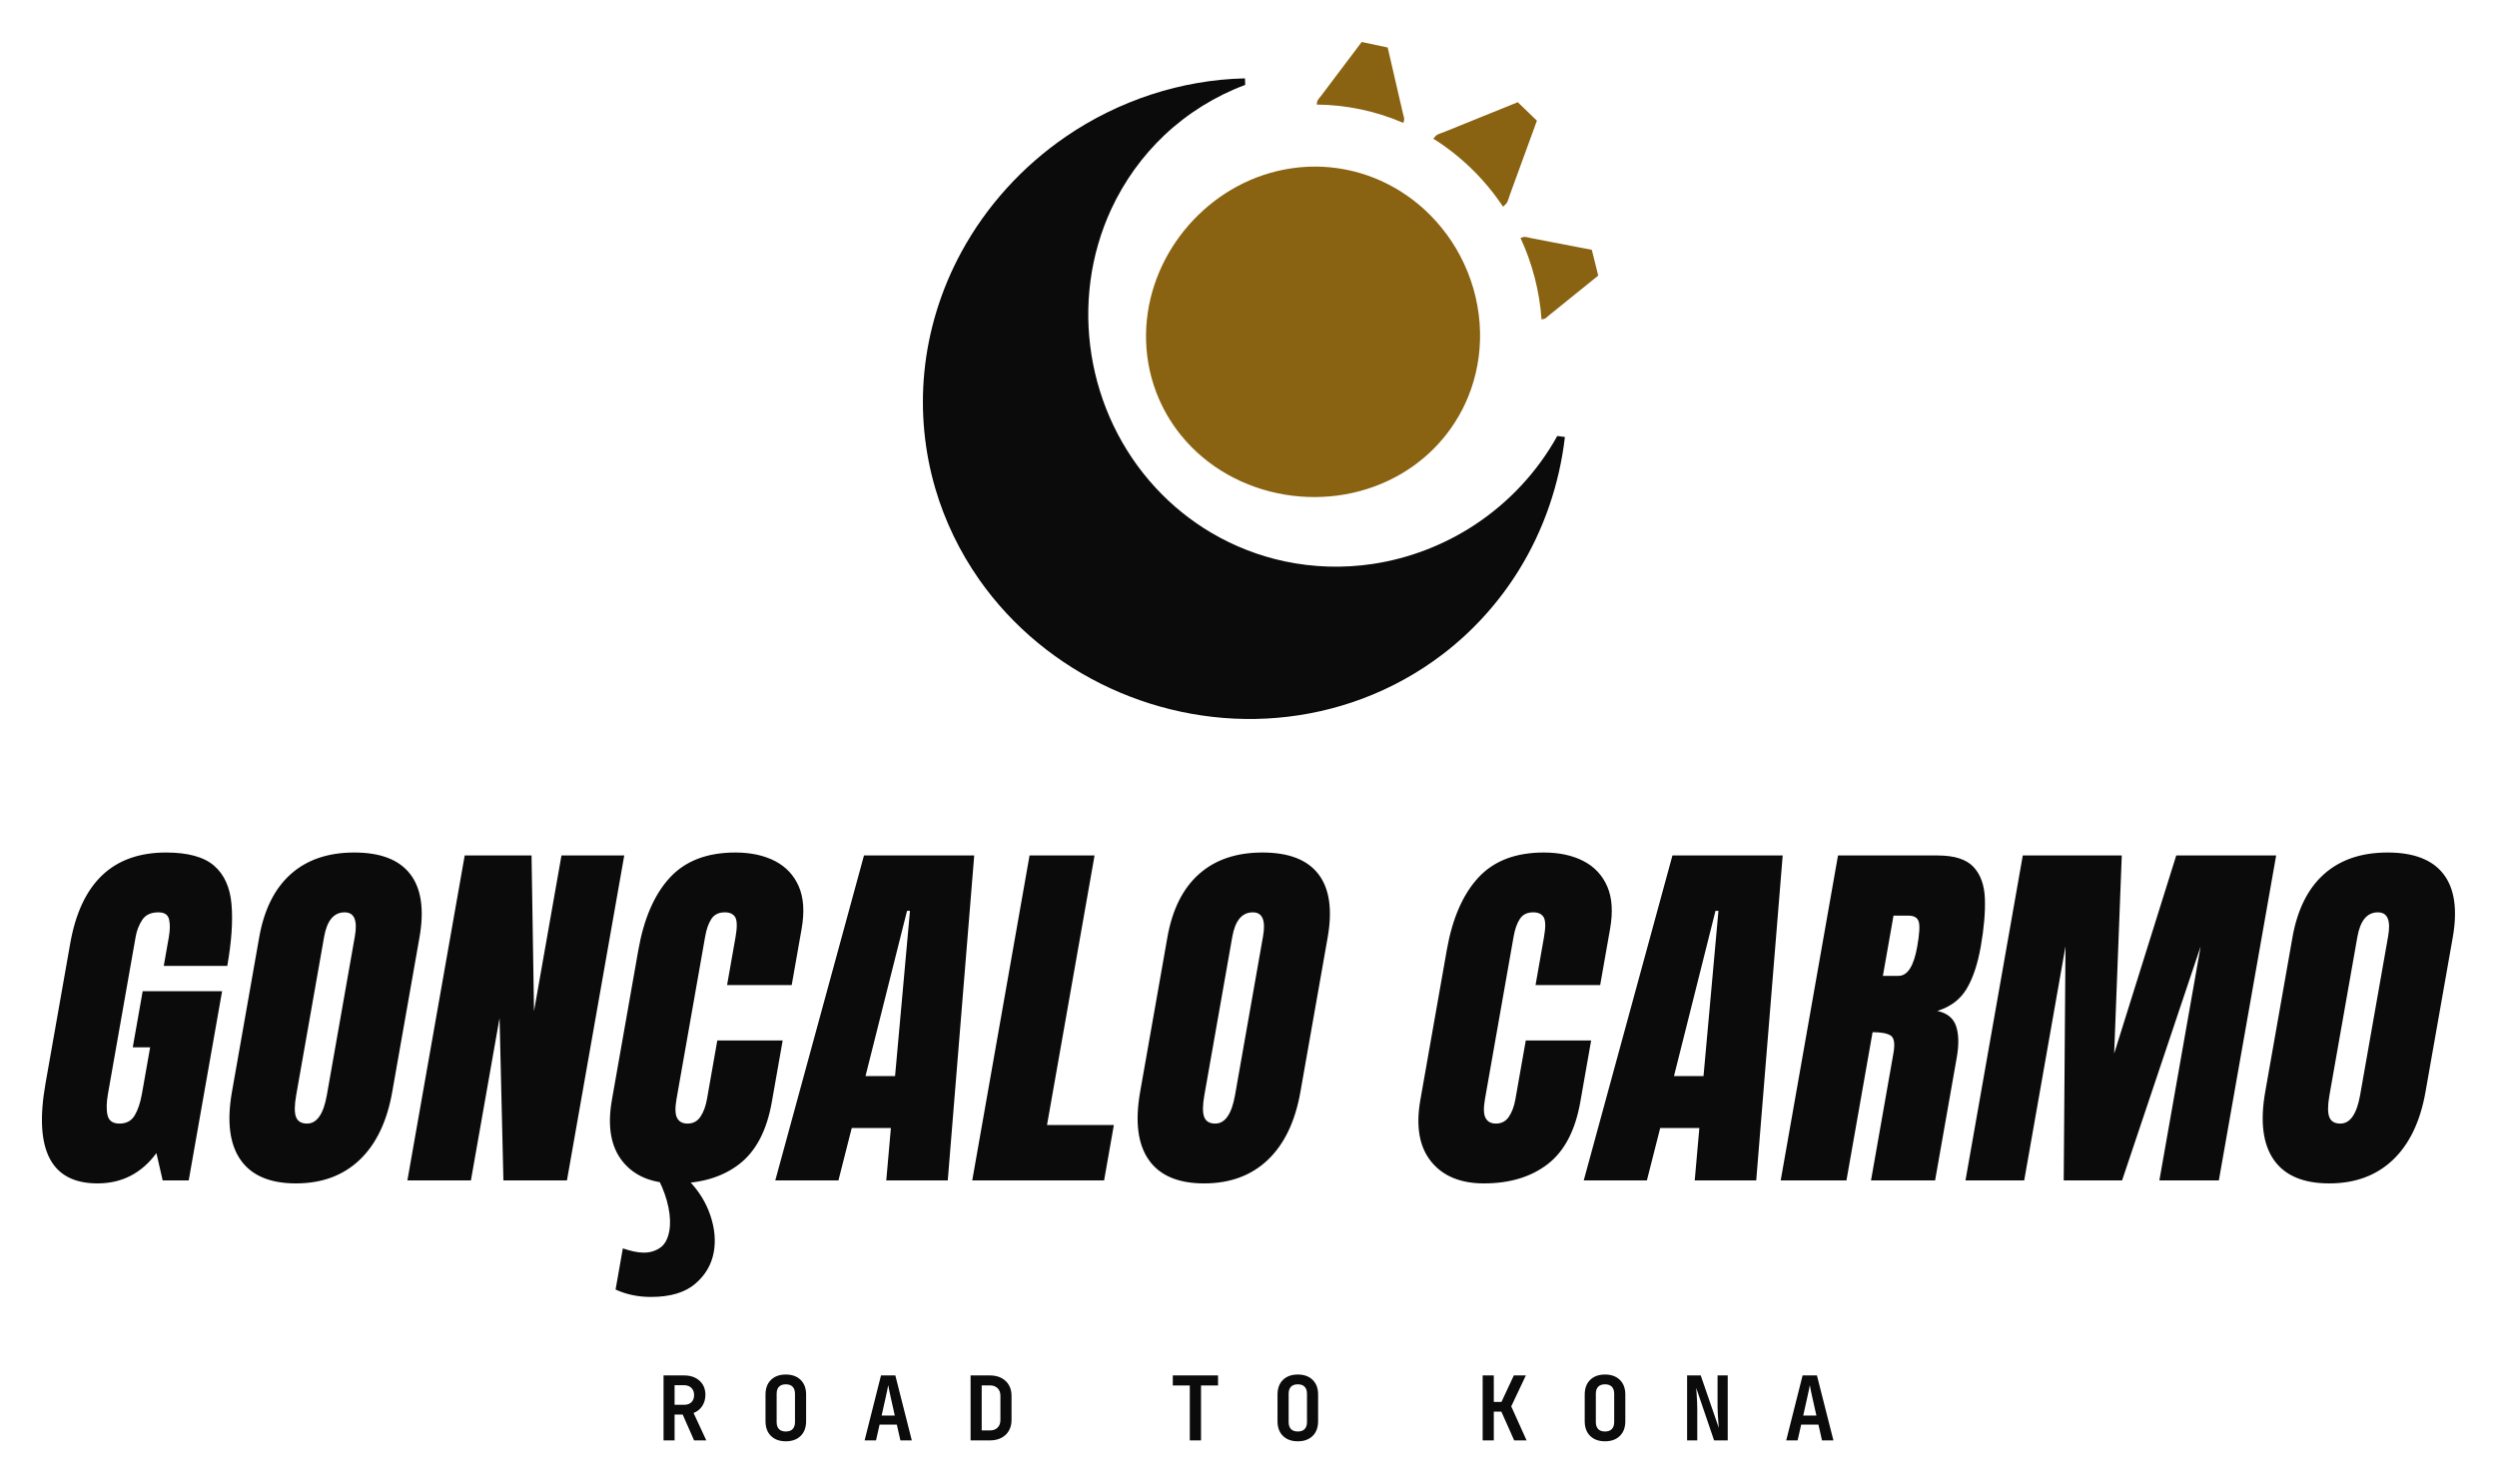
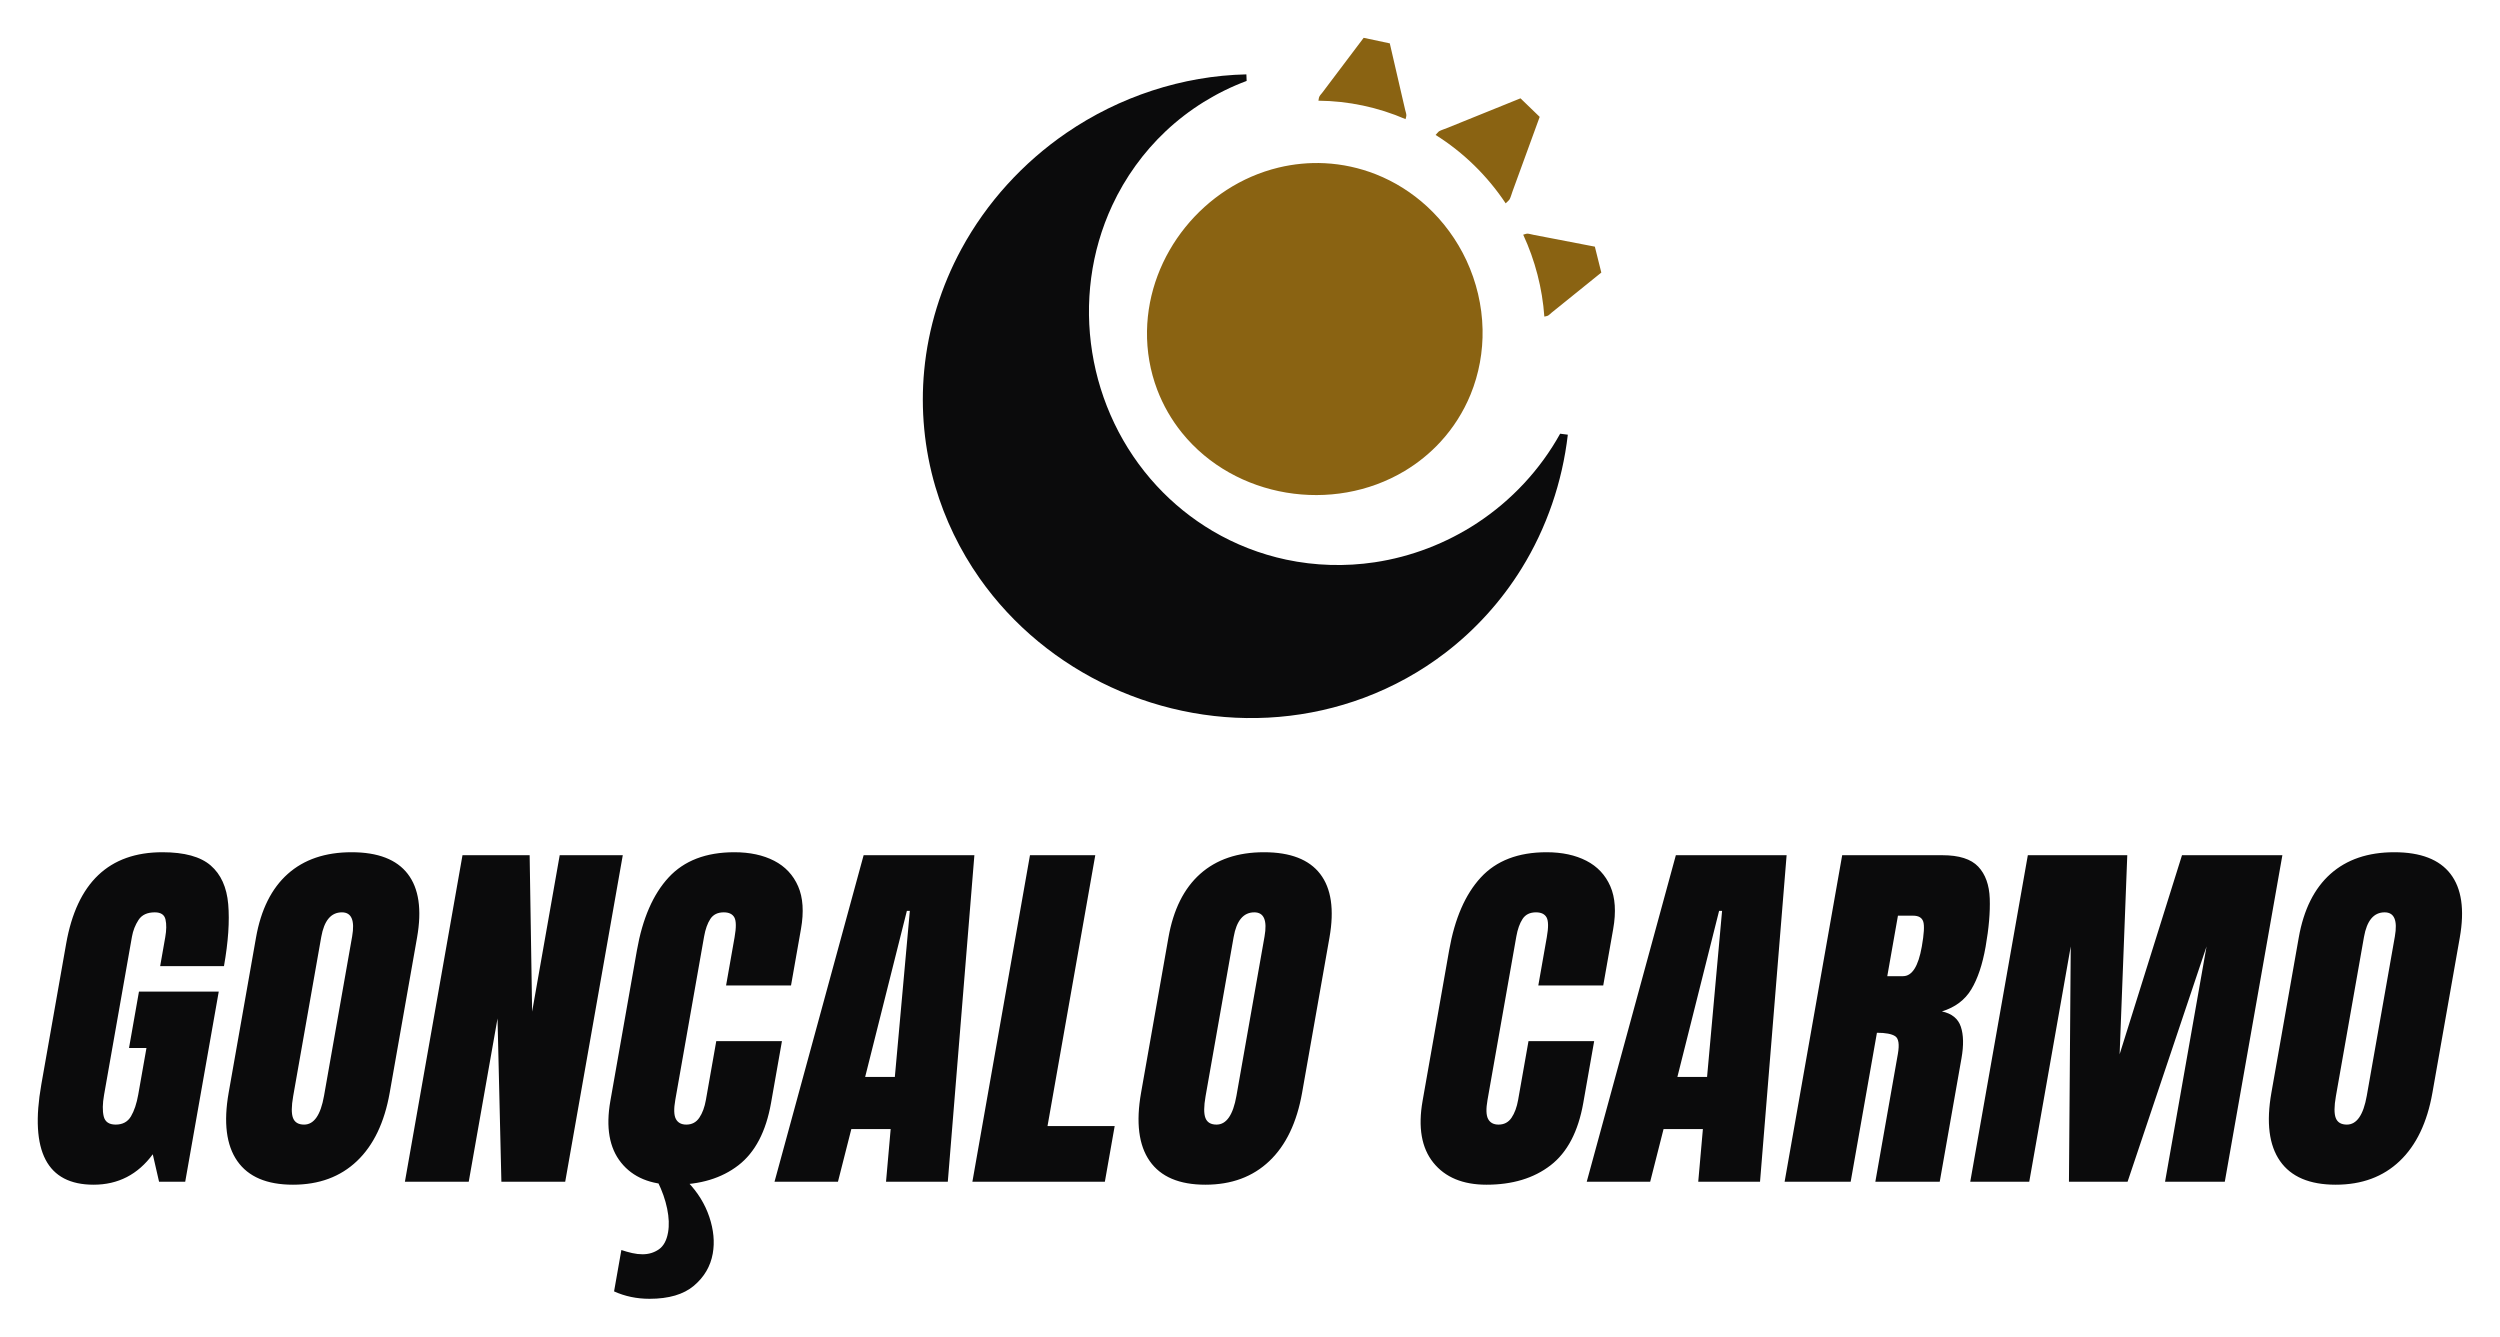
- <svg xmlns="http://www.w3.org/2000/svg" viewBox="-3.47 -97.64 206.51 122.69">
-   <path fill="#0b0b0c" d="M99.493-91.158L99.513-90.618C97.042-89.695 94.761-88.281 92.842-86.47 91.01-84.741 89.517-82.662 88.453-80.379 84.889-72.726 86.388-63.473 92.111-57.285 93.453-55.833 95.004-54.578 96.707-53.572 98.581-52.465 100.635-51.665 102.764-51.211 105.157-50.702 107.637-50.631 110.056-50.993 113.059-51.443 115.953-52.557 118.49-54.224 121.316-56.082 123.682-58.618 125.321-61.577L125.953-61.497C125.502-57.604 124.211-53.82 122.148-50.485 120.498-47.817 118.365-45.453 115.874-43.544 113.847-41.991 111.59-40.742 109.198-39.847 106.944-39.002 104.574-38.472 102.175-38.266 92.617-37.445 83.042-41.822 77.521-49.69 75.913-51.982 74.677-54.533 73.887-57.219 72.977-60.314 72.666-63.576 72.97-66.788 73.301-70.286 74.36-73.703 76.037-76.79 78.108-80.604 81.105-83.893 84.684-86.344 89.03-89.32 94.22-91.042 99.493-91.158ZM4.595 .245Q-1.163 .245 .291-8.003L2.336-19.595Q3.663-27.124 10.261-27.124 12.979-27.124 14.237-26.032 15.496-24.94 15.677-22.847 15.858-20.755 15.327-17.746L10.074-17.746 10.493-20.129Q10.647-21 10.514-21.588 10.381-22.176 9.633-22.176 8.701-22.176 8.293-21.55 7.885-20.923 7.753-20.175L5.456-7.147Q5.265-6.063 5.427-5.383 5.59-4.703 6.414-4.703 7.27-4.703 7.672-5.383 8.074-6.063 8.271-7.178L8.947-11.011 7.511-11.011 8.33-15.654 14.898-15.654 12.137 0 9.984 0 9.466-2.26Q7.619 .245 4.595 .245ZM21.007 .245Q17.784 .245 16.425-1.703 15.065-3.65 15.714-7.331L17.965-20.099Q18.574-23.55 20.577-25.337 22.58-27.124 25.832-27.124 29.086-27.124 30.458-25.337 31.831-23.55 31.222-20.099L28.971-7.331Q28.322-3.65 26.275-1.703 24.229 .245 21.007 .245ZM21.925-4.703Q23.147-4.703 23.564-7.071L25.878-20.19Q26.227-22.176 25.036-22.176 23.692-22.176 23.334-20.144L21.024-7.04Q20.803-5.788 21.012-5.246 21.223-4.703 21.925-4.703ZM30.222 0L34.962-26.879 40.49-26.879 40.695-14.005 42.965-26.879 48.157-26.879 43.418 0 38.164 0 37.846-13.44 35.476 0ZM52.395 .245Q49.477 .245 48.019-1.573 46.56-3.39 47.136-6.658L49.323-19.06Q50.012-22.97 51.929-25.047 53.845-27.124 57.342-27.124 59.252-27.124 60.617-26.422 61.982-25.719 62.591-24.321 63.2-22.924 62.825-20.801L62.007-16.158 56.661-16.158 57.361-20.129Q57.574-21.335 57.343-21.756 57.111-22.176 56.47-22.176 55.722-22.176 55.366-21.633 55.011-21.091 54.852-20.19L52.48-6.735Q52.283-5.62 52.53-5.162 52.778-4.703 53.389-4.703 54.076-4.703 54.458-5.269 54.841-5.834 55-6.735L55.853-11.576 61.26-11.576 60.363-6.491Q59.739-2.947 57.67-1.351 55.602 .245 52.395 .245ZM50.357 9.637Q48.784 9.637 47.44 9.027L48.041 5.621Q48.487 5.773 48.928 5.872 49.369 5.972 49.781 5.972 50.544 5.972 51.127 5.567 51.711 5.162 51.885 4.17 52.036 3.314 51.81 2.215 51.584 1.115 51.032 0L53.491 0Q54.744 1.298 55.28 2.895 55.815 4.491 55.565 5.911 55.287 7.484 54.013 8.561 52.739 9.637 50.357 9.637ZM60.648 0L67.984-26.879 77.101-26.879 74.913 0 69.827 0 70.21-4.337 66.972-4.337 65.871 0ZM68.11-8.629L70.554-8.629 71.788-22.298 71.544-22.298ZM76.937 0L81.677-26.879 87.053-26.879 83.121-4.581 88.65-4.581 87.842 0ZM96.116 .245Q92.894 .245 91.534-1.703 90.174-3.65 90.824-7.331L93.075-20.099Q93.683-23.55 95.686-25.337 97.689-27.124 100.942-27.124 104.195-27.124 105.567-25.337 106.94-23.55 106.332-20.099L104.08-7.331Q103.431-3.65 101.385-1.703 99.339 .245 96.116 .245ZM97.035-4.703Q98.256-4.703 98.674-7.071L100.987-20.19Q101.337-22.176 100.146-22.176 98.802-22.176 98.443-20.144L96.133-7.04Q95.912-5.788 96.122-5.246 96.332-4.703 97.035-4.703ZM119.257 .245Q116.34 .245 114.881-1.573 113.422-3.39 113.998-6.658L116.185-19.06Q116.874-22.97 118.791-25.047 120.707-27.124 124.204-27.124 126.114-27.124 127.479-26.422 128.844-25.719 129.453-24.321 130.062-22.924 129.687-20.801L128.869-16.158 123.524-16.158 124.223-20.129Q124.437-21.335 124.205-21.756 123.973-22.176 123.332-22.176 122.584-22.176 122.229-21.633 121.873-21.091 121.714-20.19L119.342-6.735Q119.145-5.62 119.393-5.162 119.64-4.703 120.251-4.703 120.939-4.703 121.321-5.269 121.703-5.834 121.862-6.735L122.716-11.576 128.122-11.576 127.226-6.491Q126.601-2.947 124.532-1.351 122.464 .245 119.257 .245ZM127.51 0L134.846-26.879 143.964-26.879 141.775 0 136.689 0 137.072-4.337 133.834-4.337 132.733 0ZM134.973-8.629L137.416-8.629 138.651-22.298 138.406-22.298ZM143.799 0L148.539-26.879 156.786-26.879Q158.848-26.879 159.736-25.941 160.624-25.001 160.686-23.313 160.747-21.626 160.346-19.35 159.959-17.151 159.169-15.838 158.38-14.524 156.748-14.02 157.971-13.76 158.306-12.76 158.641-11.759 158.361-10.171L156.568 0 151.268 0 153.123-10.523Q153.33-11.698 152.9-11.981 152.468-12.263 151.399-12.263L149.237 0ZM152.251-16.922L153.549-16.922Q154.664-16.922 155.092-19.35 155.37-20.923 155.212-21.412 155.053-21.901 154.381-21.901L153.129-21.901ZM159.081 0L163.821-26.879 172.007-26.879 171.378-10.492 176.512-26.879 184.775-26.879 180.035 0 175.117 0 178.532-19.366 172.032 0 167.206 0 167.353-19.366 163.938 0ZM189.165 .245Q185.942 .245 184.583-1.703 183.223-3.65 183.872-7.331L186.123-20.099Q186.732-23.55 188.734-25.337 190.737-27.124 193.99-27.124 197.244-27.124 198.616-25.337 199.989-23.55 199.38-20.099L197.128-7.331Q196.48-3.65 194.433-1.703 192.387 .245 189.165 .245ZM190.083-4.703Q191.304-4.703 191.722-7.071L194.035-20.19Q194.385-22.176 193.194-22.176 191.85-22.176 191.492-20.144L189.181-7.04Q188.961-5.788 189.17-5.246 189.381-4.703 190.083-4.703ZM51.408 21.503L51.408 16.128 53.102 16.128Q53.639 16.128 54.033 16.326 54.427 16.525 54.648 16.882 54.869 17.24 54.869 17.726 54.869 18.263 54.604 18.665 54.339 19.066 53.89 19.235L54.943 21.503 53.934 21.503 52.991 19.368 52.321 19.368 52.321 21.503ZM52.321 18.558L53.102 18.558Q53.492 18.558 53.713 18.344 53.934 18.131 53.934 17.755 53.934 17.38 53.709 17.159 53.485 16.938 53.102 16.938L52.321 16.938ZM61.519 21.577Q60.746 21.577 60.293 21.135 59.84 20.693 59.84 19.913L59.84 17.718Q59.84 16.938 60.293 16.496 60.746 16.054 61.519 16.054 62.292 16.054 62.745 16.496 63.198 16.938 63.198 17.711L63.198 19.913Q63.198 20.693 62.745 21.135 62.292 21.577 61.519 21.577ZM61.519 20.767Q61.895 20.767 62.086 20.565 62.278 20.362 62.278 19.986L62.278 17.645Q62.278 17.269 62.086 17.067 61.895 16.864 61.519 16.864 61.143 16.864 60.952 17.067 60.761 17.269 60.761 17.645L60.761 19.986Q60.761 20.362 60.952 20.565 61.143 20.767 61.519 20.767ZM68.036 21.503L69.391 16.128 70.577 16.128 71.939 21.503 70.997 21.503 70.702 20.2 69.274 20.2 68.979 21.503ZM69.443 19.449L70.533 19.449 70.209 18.005Q70.128 17.645 70.069 17.354 70.01 17.063 69.988 16.93 69.966 17.063 69.907 17.354 69.848 17.645 69.767 17.998ZM76.8 21.503L76.8 16.128 78.398 16.128Q78.943 16.128 79.344 16.337 79.745 16.547 79.966 16.923 80.187 17.298 80.187 17.807L80.187 19.817Q80.187 20.325 79.966 20.704 79.745 21.084 79.344 21.294 78.943 21.503 78.398 21.503ZM77.72 20.679L78.398 20.679Q78.795 20.679 79.031 20.447 79.267 20.215 79.267 19.817L79.267 17.807Q79.267 17.416 79.031 17.184 78.795 16.952 78.398 16.952L77.72 16.952ZM94.93 21.503L94.93 16.96 93.524 16.96 93.524 16.128 97.265 16.128 97.265 16.96 95.858 16.96 95.858 21.503ZM103.863 21.577Q103.09 21.577 102.637 21.135 102.184 20.693 102.184 19.913L102.184 17.718Q102.184 16.938 102.637 16.496 103.09 16.054 103.863 16.054 104.636 16.054 105.089 16.496 105.542 16.938 105.542 17.711L105.542 19.913Q105.542 20.693 105.089 21.135 104.636 21.577 103.863 21.577ZM103.863 20.767Q104.239 20.767 104.43 20.565 104.622 20.362 104.622 19.986L104.622 17.645Q104.622 17.269 104.43 17.067 104.239 16.864 103.863 16.864 103.488 16.864 103.296 17.067 103.105 17.269 103.105 17.645L103.105 19.986Q103.105 20.362 103.296 20.565 103.488 20.767 103.863 20.767ZM119.151 21.503L119.151 16.128 120.072 16.128 120.072 18.322 120.705 18.322 121.729 16.128 122.723 16.128 121.515 18.69 122.782 21.503 121.758 21.503 120.698 19.125 120.072 19.125 120.072 21.503ZM129.27 21.577Q128.496 21.577 128.043 21.135 127.591 20.693 127.591 19.913L127.591 17.718Q127.591 16.938 128.043 16.496 128.496 16.054 129.27 16.054 130.043 16.054 130.496 16.496 130.949 16.938 130.949 17.711L130.949 19.913Q130.949 20.693 130.496 21.135 130.043 21.577 129.27 21.577ZM129.27 20.767Q129.645 20.767 129.837 20.565 130.028 20.362 130.028 19.986L130.028 17.645Q130.028 17.269 129.837 17.067 129.645 16.864 129.27 16.864 128.894 16.864 128.703 17.067 128.511 17.269 128.511 17.645L128.511 19.986Q128.511 20.362 128.703 20.565 128.894 20.767 129.27 20.767ZM136.059 21.503L136.059 16.128 137.186 16.128 138.681 20.472Q138.659 20.237 138.637 19.916 138.615 19.596 138.596 19.265 138.578 18.933 138.578 18.676L138.578 16.128 139.418 16.128 139.418 21.503 138.291 21.503 136.811 17.159Q136.825 17.372 136.847 17.674 136.869 17.976 136.884 18.293 136.899 18.609 136.899 18.874L136.899 21.503ZM144.256 21.503L145.611 16.128 146.796 16.128 148.159 21.503 147.216 21.503 146.922 20.2 145.493 20.2 145.198 21.503ZM145.662 19.449L146.752 19.449 146.428 18.005Q146.347 17.645 146.288 17.354 146.229 17.063 146.207 16.93 146.185 17.063 146.126 17.354 146.067 17.645 145.986 17.998Z" />
+ <svg xmlns="http://www.w3.org/2000/svg" viewBox="-3.11 -97.28 205.8 110.03">
+   <path fill="#0b0b0c" d="M99.493-91.158L99.513-90.618C97.042-89.695 94.761-88.281 92.842-86.47 91.01-84.741 89.517-82.662 88.453-80.379 84.889-72.726 86.388-63.473 92.111-57.285 93.453-55.833 95.004-54.578 96.707-53.572 98.581-52.465 100.635-51.665 102.764-51.211 105.157-50.702 107.637-50.631 110.056-50.993 113.059-51.443 115.953-52.557 118.49-54.224 121.316-56.082 123.682-58.618 125.321-61.577L125.953-61.497C125.502-57.604 124.211-53.82 122.148-50.485 120.498-47.817 118.365-45.453 115.874-43.544 113.847-41.991 111.59-40.742 109.198-39.847 106.944-39.002 104.574-38.472 102.175-38.266 92.617-37.445 83.042-41.822 77.521-49.69 75.913-51.982 74.677-54.533 73.887-57.219 72.977-60.314 72.666-63.576 72.97-66.788 73.301-70.286 74.36-73.703 76.037-76.79 78.108-80.604 81.105-83.893 84.684-86.344 89.03-89.32 94.22-91.042 99.493-91.158ZM4.595 .245Q-1.163 .245 .291-8.003L2.336-19.595Q3.663-27.124 10.261-27.124 12.979-27.124 14.237-26.032 15.496-24.94 15.677-22.847 15.858-20.755 15.327-17.746L10.074-17.746 10.493-20.129Q10.647-21 10.514-21.588 10.381-22.176 9.633-22.176 8.701-22.176 8.293-21.55 7.885-20.923 7.753-20.175L5.456-7.147Q5.265-6.063 5.427-5.383 5.59-4.703 6.414-4.703 7.27-4.703 7.672-5.383 8.074-6.063 8.271-7.178L8.947-11.011 7.511-11.011 8.33-15.654 14.898-15.654 12.137 0 9.984 0 9.466-2.26Q7.619 .245 4.595 .245ZM21.007 .245Q17.784 .245 16.425-1.703 15.065-3.65 15.714-7.331L17.965-20.099Q18.574-23.55 20.577-25.337 22.58-27.124 25.832-27.124 29.086-27.124 30.458-25.337 31.831-23.55 31.222-20.099L28.971-7.331Q28.322-3.65 26.275-1.703 24.229 .245 21.007 .245ZM21.925-4.703Q23.147-4.703 23.564-7.071L25.878-20.19Q26.227-22.176 25.036-22.176 23.692-22.176 23.334-20.144L21.024-7.04Q20.803-5.788 21.012-5.246 21.223-4.703 21.925-4.703ZM30.222 0L34.962-26.879 40.49-26.879 40.695-14.005 42.965-26.879 48.157-26.879 43.418 0 38.164 0 37.846-13.44 35.476 0ZM52.395 .245Q49.477 .245 48.019-1.573 46.56-3.39 47.136-6.658L49.323-19.06Q50.012-22.97 51.929-25.047 53.845-27.124 57.342-27.124 59.252-27.124 60.617-26.422 61.982-25.719 62.591-24.321 63.2-22.924 62.825-20.801L62.007-16.158 56.661-16.158 57.361-20.129Q57.574-21.335 57.343-21.756 57.111-22.176 56.47-22.176 55.722-22.176 55.366-21.633 55.011-21.091 54.852-20.19L52.48-6.735Q52.283-5.62 52.53-5.162 52.778-4.703 53.389-4.703 54.076-4.703 54.458-5.269 54.841-5.834 55-6.735L55.853-11.576 61.26-11.576 60.363-6.491Q59.739-2.947 57.67-1.351 55.602 .245 52.395 .245ZM50.357 9.637Q48.784 9.637 47.44 9.027L48.041 5.621Q48.487 5.773 48.928 5.872 49.369 5.972 49.781 5.972 50.544 5.972 51.127 5.567 51.711 5.162 51.885 4.17 52.036 3.314 51.81 2.215 51.584 1.115 51.032 0L53.491 0Q54.744 1.298 55.28 2.895 55.815 4.491 55.565 5.911 55.287 7.484 54.013 8.561 52.739 9.637 50.357 9.637ZM60.648 0L67.984-26.879 77.101-26.879 74.913 0 69.827 0 70.21-4.337 66.972-4.337 65.871 0ZM68.11-8.629L70.554-8.629 71.788-22.298 71.544-22.298ZM76.937 0L81.677-26.879 87.053-26.879 83.121-4.581 88.65-4.581 87.842 0ZM96.116 .245Q92.894 .245 91.534-1.703 90.174-3.65 90.824-7.331L93.075-20.099Q93.683-23.55 95.686-25.337 97.689-27.124 100.942-27.124 104.195-27.124 105.567-25.337 106.94-23.55 106.332-20.099L104.08-7.331Q103.431-3.65 101.385-1.703 99.339 .245 96.116 .245ZM97.035-4.703Q98.256-4.703 98.674-7.071L100.987-20.19Q101.337-22.176 100.146-22.176 98.802-22.176 98.443-20.144L96.133-7.04Q95.912-5.788 96.122-5.246 96.332-4.703 97.035-4.703ZM119.257 .245Q116.34 .245 114.881-1.573 113.422-3.39 113.998-6.658L116.185-19.06Q116.874-22.97 118.791-25.047 120.707-27.124 124.204-27.124 126.114-27.124 127.479-26.422 128.844-25.719 129.453-24.321 130.062-22.924 129.687-20.801L128.869-16.158 123.524-16.158 124.223-20.129Q124.437-21.335 124.205-21.756 123.973-22.176 123.332-22.176 122.584-22.176 122.229-21.633 121.873-21.091 121.714-20.19L119.342-6.735Q119.145-5.62 119.393-5.162 119.64-4.703 120.251-4.703 120.939-4.703 121.321-5.269 121.703-5.834 121.862-6.735L122.716-11.576 128.122-11.576 127.226-6.491Q126.601-2.947 124.532-1.351 122.464 .245 119.257 .245ZM127.51 0L134.846-26.879 143.964-26.879 141.775 0 136.689 0 137.072-4.337 133.834-4.337 132.733 0ZM134.973-8.629L137.416-8.629 138.651-22.298 138.406-22.298ZM143.799 0L148.539-26.879 156.786-26.879Q158.848-26.879 159.736-25.941 160.624-25.001 160.686-23.313 160.747-21.626 160.346-19.35 159.959-17.151 159.169-15.838 158.38-14.524 156.748-14.02 157.971-13.76 158.306-12.76 158.641-11.759 158.361-10.171L156.568 0 151.268 0 153.123-10.523Q153.33-11.698 152.9-11.981 152.468-12.263 151.399-12.263L149.237 0ZM152.251-16.922L153.549-16.922Q154.664-16.922 155.092-19.35 155.37-20.923 155.212-21.412 155.053-21.901 154.381-21.901L153.129-21.901ZM159.081 0L163.821-26.879 172.007-26.879 171.378-10.492 176.512-26.879 184.775-26.879 180.035 0 175.117 0 178.532-19.366 172.032 0 167.206 0 167.353-19.366 163.938 0ZM189.165 .245Q185.942 .245 184.583-1.703 183.223-3.65 183.872-7.331L186.123-20.099Q186.732-23.55 188.734-25.337 190.737-27.124 193.99-27.124 197.244-27.124 198.616-25.337 199.989-23.55 199.38-20.099L197.128-7.331Q196.48-3.65 194.433-1.703 192.387 .245 189.165 .245ZM190.083-4.703Q191.304-4.703 191.722-7.071L194.035-20.19Q194.385-22.176 193.194-22.176 191.85-22.176 191.492-20.144L189.181-7.04Q188.961-5.788 189.17-5.246 189.381-4.703 190.083-4.703Z" />
  <path fill="#8a6312" d="M112.594-87.473C110.335-88.451 107.886-88.97 105.424-88.99 105.446-89.095 105.452-89.236 105.501-89.332 105.563-89.453 105.677-89.565 105.759-89.674 106.017-90.016 106.274-90.358 106.532-90.7 107.404-91.855 108.275-93.011 109.147-94.167L111.297-93.71C111.623-92.3 111.949-90.889 112.275-89.479 112.372-89.062 112.468-88.644 112.565-88.227 112.595-88.095 112.654-87.945 112.661-87.81 112.667-87.705 112.616-87.576 112.594-87.473ZM120.838-80.54C119.338-82.798 117.366-84.73 115.069-86.171 115.154-86.26 115.266-86.413 115.365-86.478 115.474-86.55 115.875-86.684 116.021-86.744 116.458-86.921 116.896-87.098 117.333-87.275 118.907-87.912 120.482-88.549 122.056-89.186L123.637-87.659C123.055-86.063 122.474-84.468 121.892-82.872 121.73-82.429 121.568-81.986 121.407-81.543 121.353-81.394 121.232-80.989 121.164-80.878 121.103-80.778 120.925-80.631 120.838-80.54ZM124.02-71.219C123.856-73.547 123.261-75.843 122.28-77.96 122.385-77.987 122.516-78.044 122.624-78.046 122.746-78.048 123.002-77.973 123.134-77.948 123.512-77.875 123.89-77.802 124.268-77.73 125.571-77.478 126.875-77.227 128.178-76.976L128.71-74.843C127.662-73.997 126.614-73.151 125.566-72.306 125.252-72.052 124.937-71.798 124.623-71.545 124.525-71.466 124.42-71.348 124.309-71.291 124.228-71.25 124.109-71.241 124.02-71.219ZM118.935-70.175C118.974-68.342 118.642-66.503 117.947-64.805 117.361-63.373 116.52-62.049 115.473-60.91 114.61-59.971 113.61-59.161 112.516-58.506 106.61-54.969 98.546-56.262 94.194-61.646 93.333-62.711 92.642-63.911 92.155-65.191 91.569-66.732 91.285-68.382 91.311-70.031 91.412-76.347 96.004-81.999 102.128-83.482 103.376-83.784 104.666-83.908 105.948-83.844 107.389-83.771 108.815-83.461 110.157-82.931 111.698-82.321 113.12-81.424 114.341-80.305 115.709-79.051 116.822-77.524 117.607-75.843 118.433-74.071 118.893-72.131 118.935-70.175Z" />
</svg>
